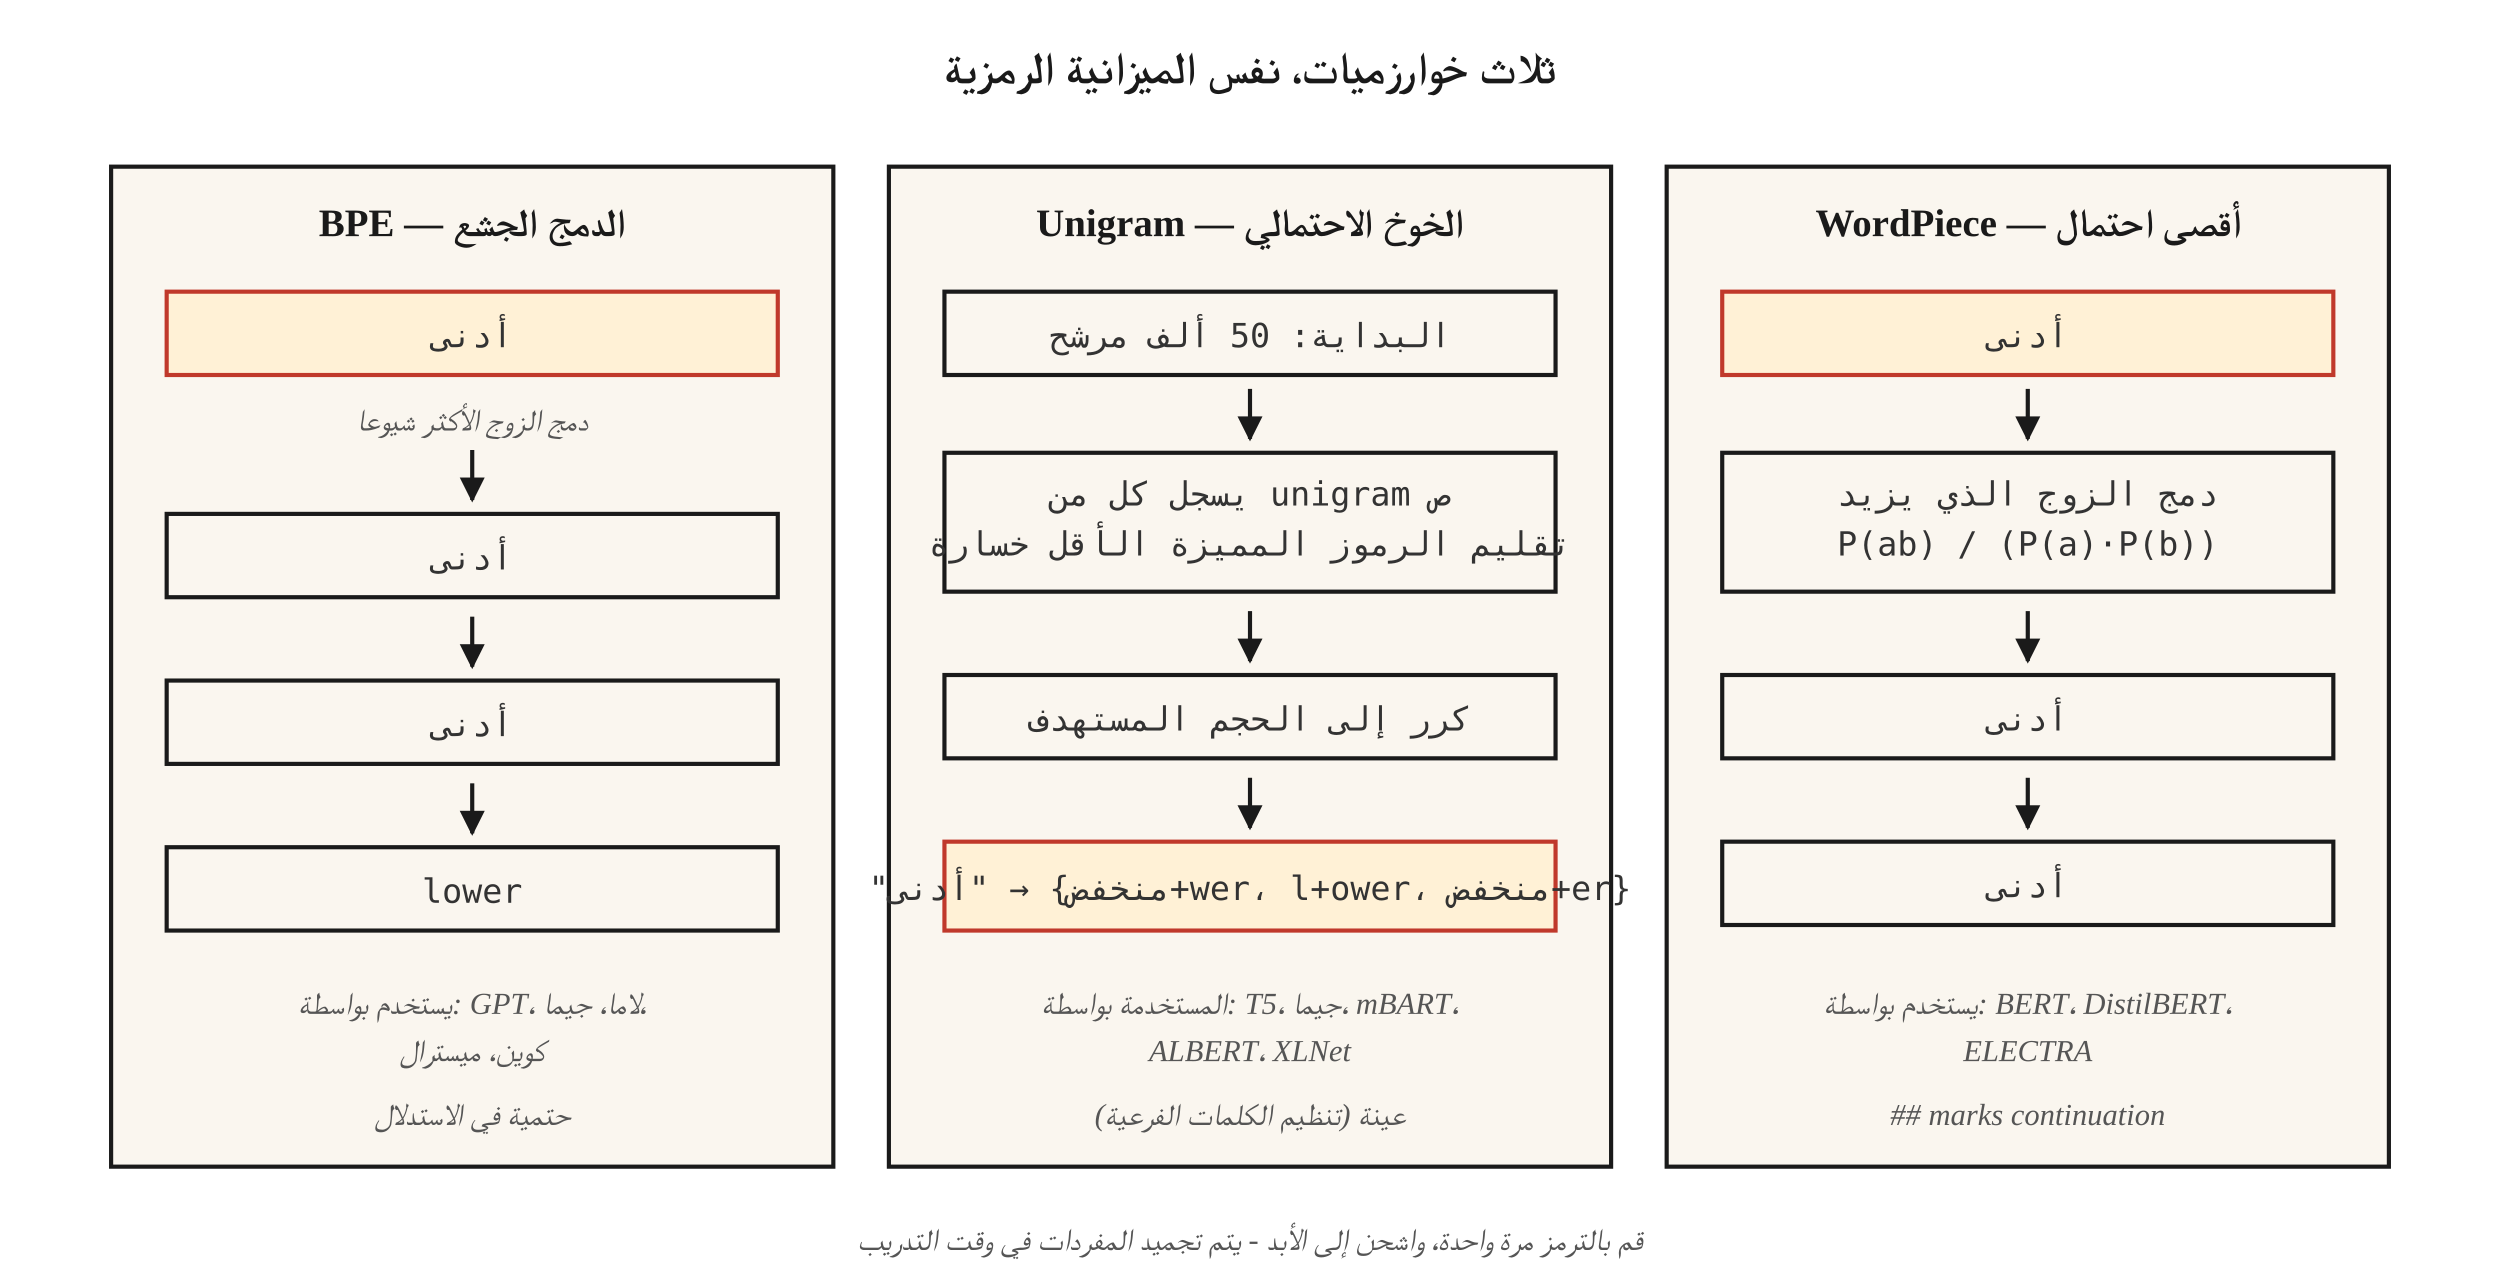
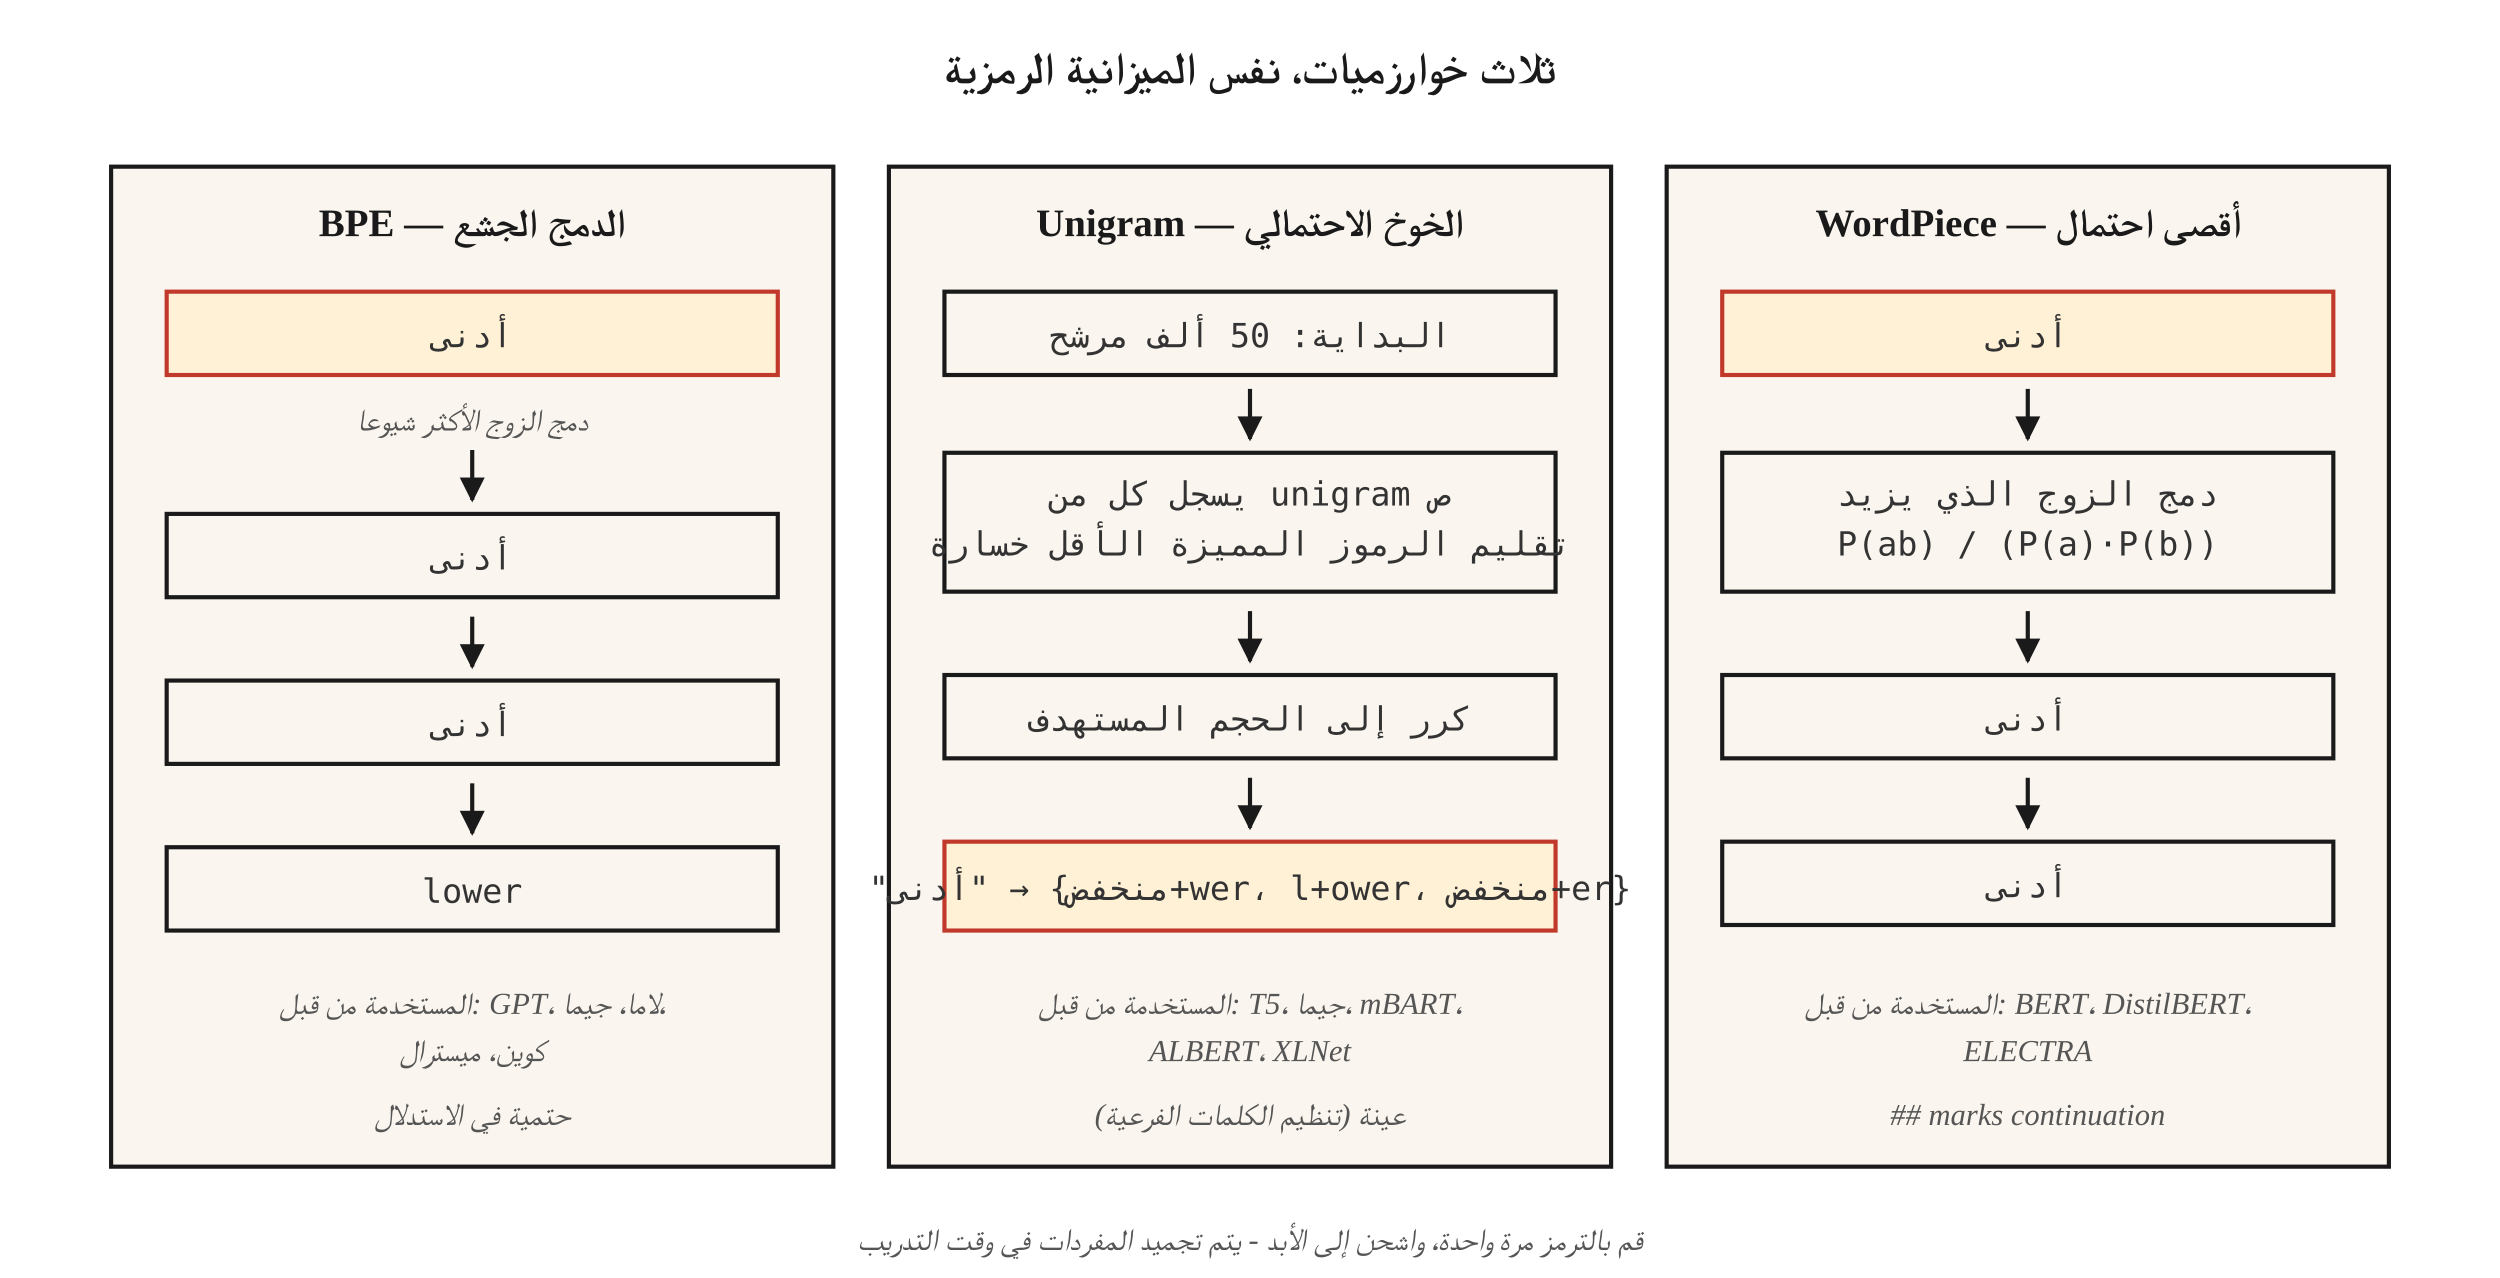
<svg xmlns="http://www.w3.org/2000/svg" viewBox="0 0 900 460" font-family="Georgia, 'Times New Roman', serif">
  <defs>
    <marker id="arrow" viewBox="0 0 10 10" refX="9" refY="5" markerWidth="6" markerHeight="6" orient="auto">
      <path d="M0,0 L10,5 L0,10 z" fill="#1a1a1a" />
    </marker>
    <style>
      .box { fill: #faf6ef; stroke: #1a1a1a; stroke-width: 1.5; }
      .hot { fill: #fff1d6; stroke: #c0392b; stroke-width: 1.5; }
      .label { font-size: 14px; font-weight: 600; fill: #1a1a1a; }
      .content { font-size: 12px; fill: #333; font-family: 'Menlo', monospace; }
      .caption { font-size: 11px; fill: #555; font-style: italic; }
      .title { font-size: 16px; font-weight: 700; fill: #1a1a1a; }
    </style>
  </defs>
  <text x="450" y="30" text-anchor="middle" class="title">ثلاث خوارزميات، نفس الميزانية الرمزية</text>
  <rect x="40" y="60" width="260" height="360" class="box" />
  <text x="170" y="85" text-anchor="middle" class="label">BPE — الدمج الجشع</text>
  <rect x="60" y="105" width="220" height="30" class="hot" />
  <text x="170" y="125" text-anchor="middle" class="content">أدنى</text>
  <text x="170" y="155" text-anchor="middle" class="caption">دمج الزوج الأكثر شيوعا</text>
  <line x1="170" y1="162" x2="170" y2="180" stroke="#1a1a1a" stroke-width="1.5" marker-end="url(#arrow)" />
  <rect x="60" y="185" width="220" height="30" class="box" />
  <text x="170" y="205" text-anchor="middle" class="content">أدنى</text>
  <line x1="170" y1="222" x2="170" y2="240" stroke="#1a1a1a" stroke-width="1.5" marker-end="url(#arrow)" />
  <rect x="60" y="245" width="220" height="30" class="box" />
  <text x="170" y="265" text-anchor="middle" class="content">أدنى</text>
  <line x1="170" y1="282" x2="170" y2="300" stroke="#1a1a1a" stroke-width="1.5" marker-end="url(#arrow)" />
  <rect x="60" y="305" width="220" height="30" class="box" />
  <text x="170" y="325" text-anchor="middle" class="content">lower</text>
-   <text x="170" y="365" text-anchor="middle" class="caption">يستخدم بواسطة: GPT، لاما، جيما،</text>
+   <text x="170" y="365" text-anchor="middle" class="caption">المستخدمة من قبل: GPT، لاما، جيما،</text>
  <text x="170" y="382" text-anchor="middle" class="caption">كوين، ميسترال</text>
  <text x="170" y="405" text-anchor="middle" class="caption">حتمية في الاستدلال</text>
  <rect x="320" y="60" width="260" height="360" class="box" />
  <text x="450" y="85" text-anchor="middle" class="label">Unigram — الخوخ الاحتمالي</text>
  <rect x="340" y="105" width="220" height="30" class="box" />
  <text x="450" y="125" text-anchor="middle" class="content">البداية: 50 ألف مرشح</text>
  <line x1="450" y1="140" x2="450" y2="158" stroke="#1a1a1a" stroke-width="1.5" marker-end="url(#arrow)" />
  <rect x="340" y="163" width="220" height="50" class="box" />
  <text x="450" y="182" text-anchor="middle" class="content">يسجل كل من unigram ص</text>
  <text x="450" y="200" text-anchor="middle" class="content">تقليم الرموز المميزة الأقل خسارة</text>
  <line x1="450" y1="220" x2="450" y2="238" stroke="#1a1a1a" stroke-width="1.5" marker-end="url(#arrow)" />
  <rect x="340" y="243" width="220" height="30" class="box" />
  <text x="450" y="263" text-anchor="middle" class="content">كرر إلى الحجم المستهدف</text>
  <line x1="450" y1="280" x2="450" y2="298" stroke="#1a1a1a" stroke-width="1.5" marker-end="url(#arrow)" />
  <rect x="340" y="303" width="220" height="32" class="hot" />
  <text x="450" y="324" text-anchor="middle" class="content">"أدنى" → {منخفض+wer، l+ower، منخفض+er}</text>
-   <text x="450" y="365" text-anchor="middle" class="caption">المستخدمة بواسطة: T5، جيما، mBART،</text>
+   <text x="450" y="365" text-anchor="middle" class="caption">المستخدمة من قبل: T5، جيما، mBART،</text>
  <text x="450" y="382" text-anchor="middle" class="caption">ALBERT، XLNet</text>
  <text x="450" y="405" text-anchor="middle" class="caption">عينة (تنظيم الكلمات الفرعية)</text>
  <rect x="600" y="60" width="260" height="360" class="box" />
  <text x="730" y="85" text-anchor="middle" class="label">WordPiece — أقصى احتمال</text>
  <rect x="620" y="105" width="220" height="30" class="hot" />
  <text x="730" y="125" text-anchor="middle" class="content">أدنى</text>
  <line x1="730" y1="140" x2="730" y2="158" stroke="#1a1a1a" stroke-width="1.5" marker-end="url(#arrow)" />
  <rect x="620" y="163" width="220" height="50" class="box" />
  <text x="730" y="182" text-anchor="middle" class="content">دمج الزوج الذي يزيد</text>
  <text x="730" y="200" text-anchor="middle" class="content">P(ab) / (P(a)·P(b))</text>
  <line x1="730" y1="220" x2="730" y2="238" stroke="#1a1a1a" stroke-width="1.5" marker-end="url(#arrow)" />
  <rect x="620" y="243" width="220" height="30" class="box" />
  <text x="730" y="263" text-anchor="middle" class="content">أدنى</text>
  <line x1="730" y1="280" x2="730" y2="298" stroke="#1a1a1a" stroke-width="1.5" marker-end="url(#arrow)" />
  <rect x="620" y="303" width="220" height="30" class="box" />
  <text x="730" y="323" text-anchor="middle" class="content">أدنى</text>
-   <text x="730" y="365" text-anchor="middle" class="caption">يستخدم بواسطة: BERT، DistilBERT،</text>
+   <text x="730" y="365" text-anchor="middle" class="caption">المستخدمة من قبل: BERT، DistilBERT،</text>
  <text x="730" y="382" text-anchor="middle" class="caption">ELECTRA</text>
  <text x="730" y="405" text-anchor="middle" class="caption">## marks continuation</text>
  <text x="450" y="450" text-anchor="middle" class="caption">قم بالترمز مرة واحدة، واشحن إلى الأبد - يتم تجميد المفردات في وقت التدريب</text>
</svg>
